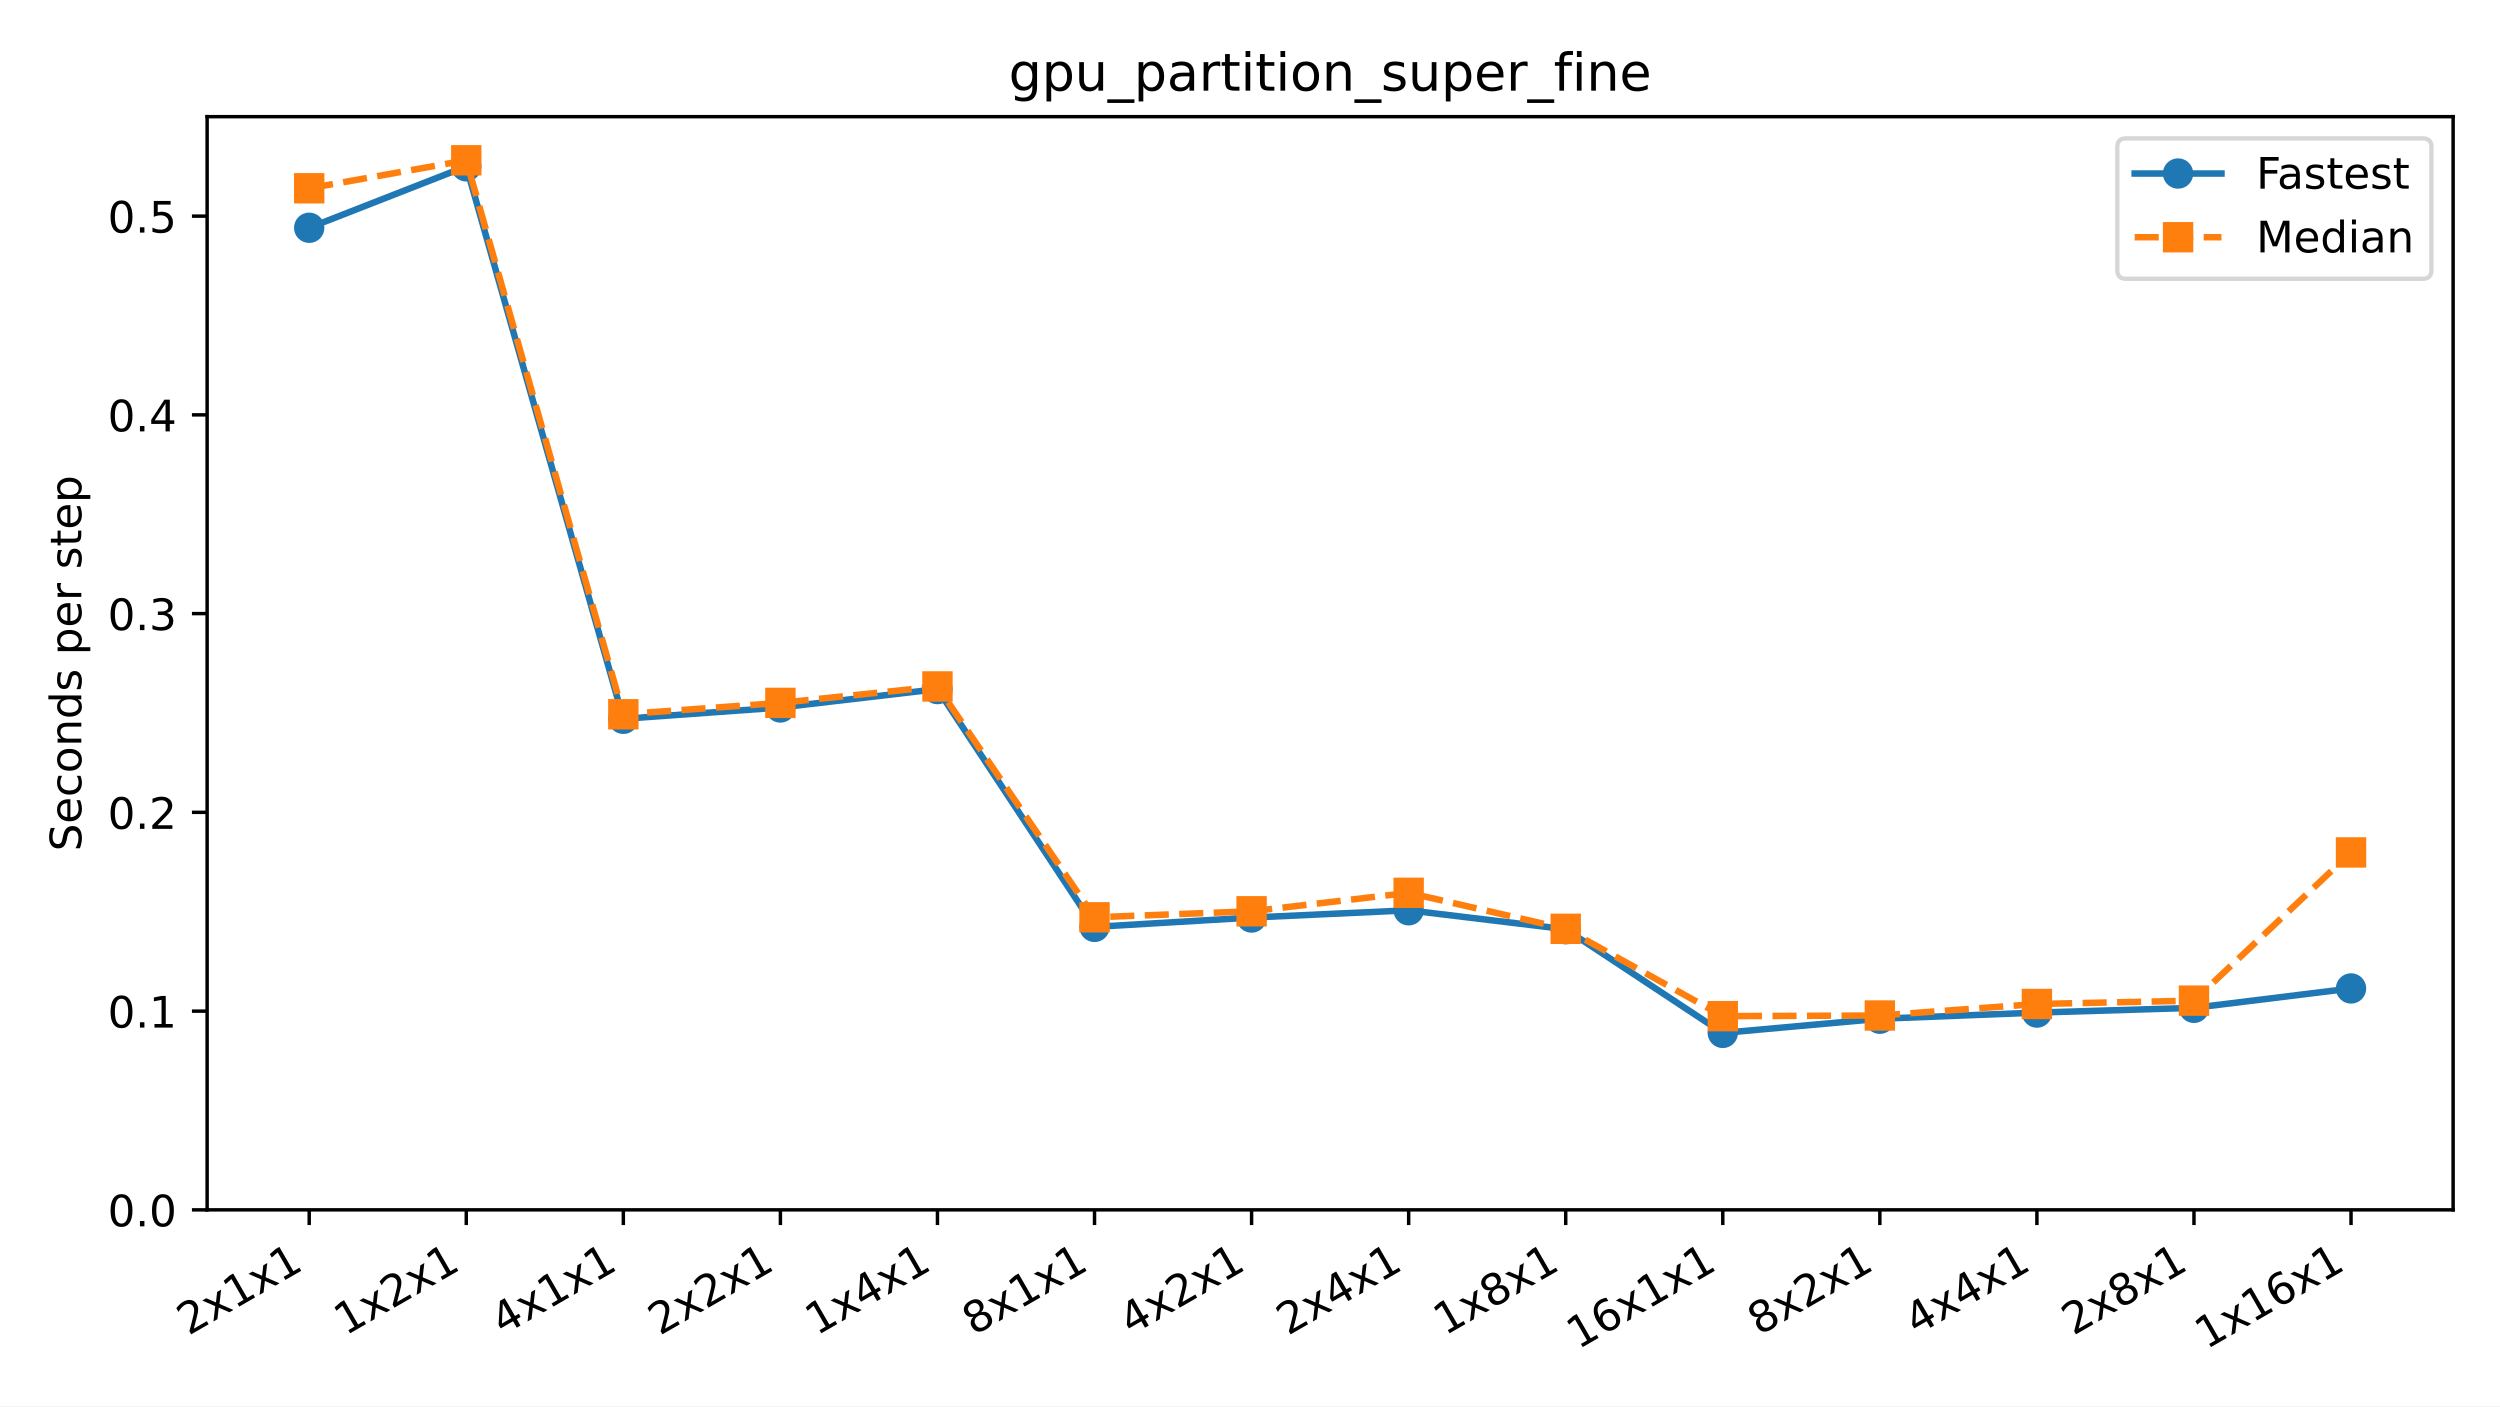
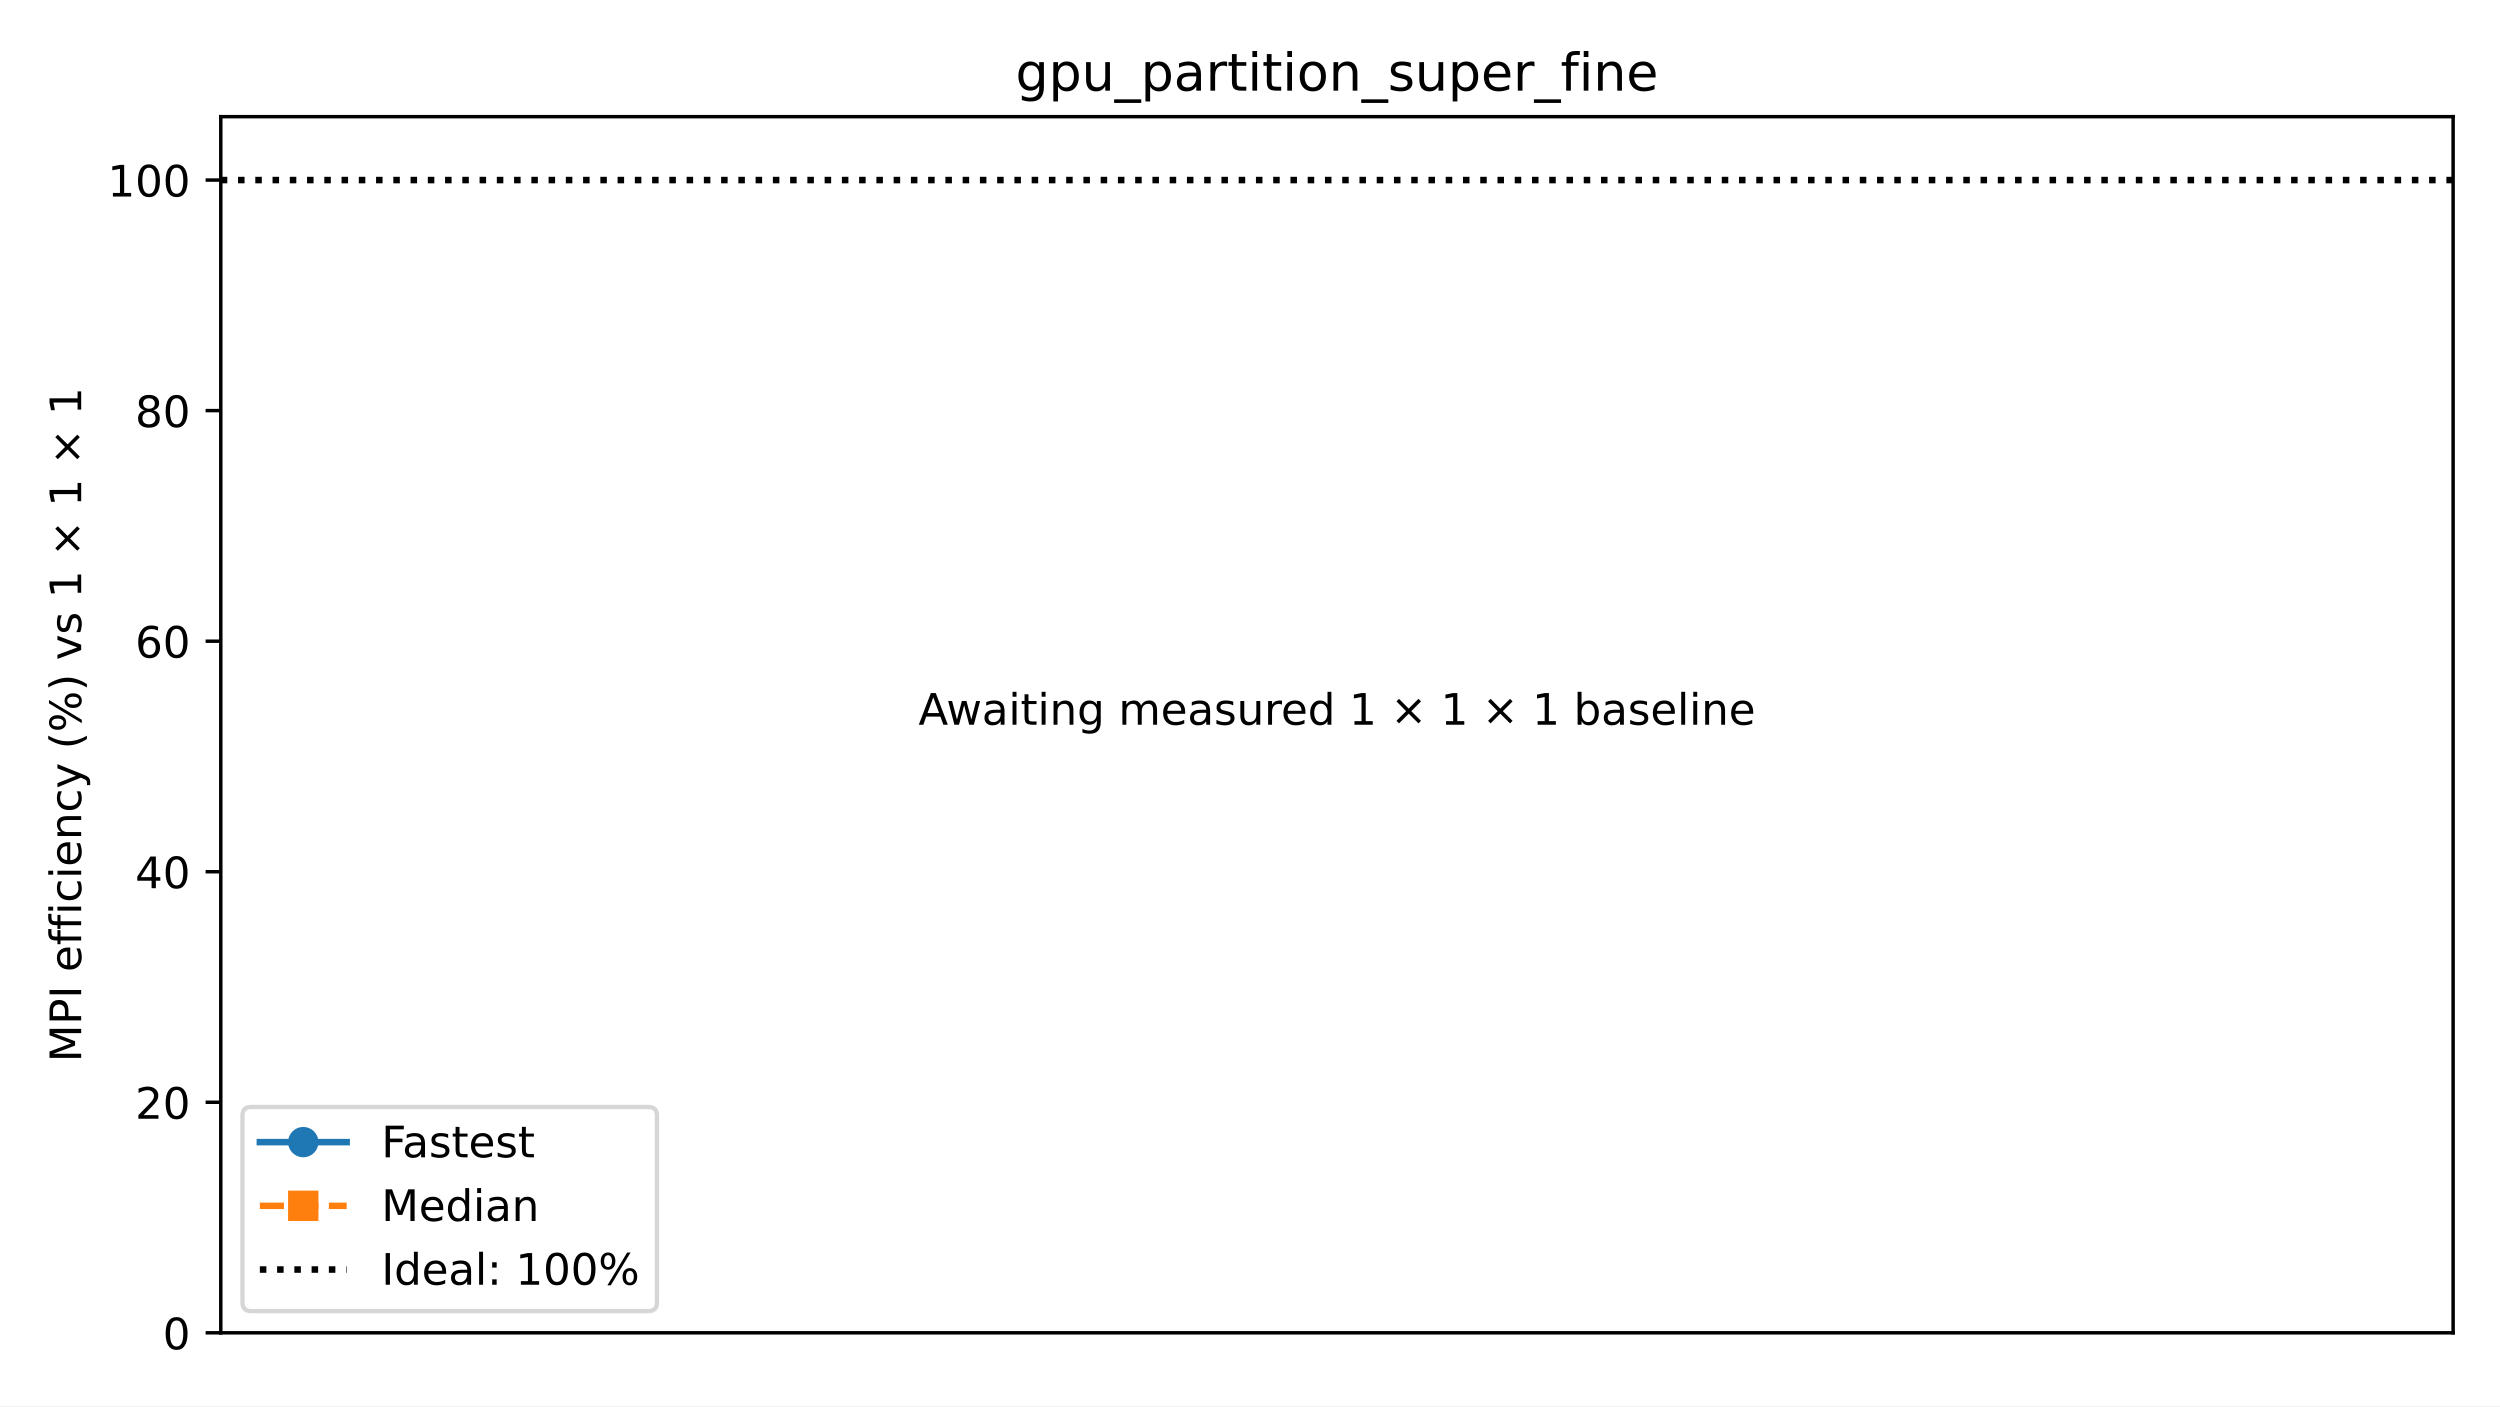
<svg xmlns="http://www.w3.org/2000/svg" xmlns:xlink="http://www.w3.org/1999/xlink" width="576pt" height="324pt" viewBox="0 0 576 324" version="1.1">
  <defs>
    <style type="text/css">*{stroke-linejoin: round; stroke-linecap: butt}</style>
  </defs>
  <g id="figure_1">
    <g id="patch_1">
      <path d="M 0 324 L 576 324 L 576 0 L 0 0 z " style="fill: #ffffff" />
    </g>
    <g id="axes_1">
      <g id="patch_2">
-         <path d="M 47.72 278.75 L 565.2 278.75 L 565.2 26.88 L 47.72 26.88 z " style="fill: #ffffff" />
+         <path d="M 50.87 307.08 L 565.2 307.08 L 565.2 26.88 L 50.87 26.88 z " style="fill: #ffffff" />
      </g>
-       <g id="matplotlib.axis_1">
-         <g id="xtick_1">
-           <g id="line2d_1">
-             <defs>
-               <path id="m915a4b6a7f" d="M 0 0 L 0 3.5 " style="stroke: #000000; stroke-width: 0.8" />
-             </defs>
-             <g>
-               <use xlink:href="#m915a4b6a7f" x="71.242" y="278.75" style="stroke: #000000; stroke-width: 0.8" />
-             </g>
-           </g>
-           <g id="text_1">
-             <text style="font-size: 10px; font-family: 'DejaVu Sans', 'Bitstream Vera Sans', 'Computer Modern Sans Serif', 'Lucida Grande', 'Verdana', 'Geneva', 'Lucid', 'Arial', 'Helvetica', 'Avant Garde', sans-serif" transform="translate(43.42014 307.7934) rotate(-30)">2x1x1</text>
-           </g>
-         </g>
-         <g id="xtick_2">
-           <g id="line2d_2">
-             <g>
-               <use xlink:href="#m915a4b6a7f" x="107.429" y="278.75" style="stroke: #000000; stroke-width: 0.8" />
-             </g>
-           </g>
-           <g id="text_2">
-             <text style="font-size: 10px; font-family: 'DejaVu Sans', 'Bitstream Vera Sans', 'Computer Modern Sans Serif', 'Lucida Grande', 'Verdana', 'Geneva', 'Lucid', 'Arial', 'Helvetica', 'Avant Garde', sans-serif" transform="translate(79.60755 307.7934) rotate(-30)">1x2x1</text>
-           </g>
-         </g>
-         <g id="xtick_3">
-           <g id="line2d_3">
-             <g>
-               <use xlink:href="#m915a4b6a7f" x="143.617" y="278.75" style="stroke: #000000; stroke-width: 0.8" />
-             </g>
-           </g>
-           <g id="text_3">
-             <text style="font-size: 10px; font-family: 'DejaVu Sans', 'Bitstream Vera Sans', 'Computer Modern Sans Serif', 'Lucida Grande', 'Verdana', 'Geneva', 'Lucid', 'Arial', 'Helvetica', 'Avant Garde', sans-serif" transform="translate(115.795 307.7934) rotate(-30)">4x1x1</text>
-           </g>
-         </g>
-         <g id="xtick_4">
-           <g id="line2d_4">
-             <g>
-               <use xlink:href="#m915a4b6a7f" x="179.804" y="278.75" style="stroke: #000000; stroke-width: 0.8" />
-             </g>
-           </g>
-           <g id="text_4">
-             <text style="font-size: 10px; font-family: 'DejaVu Sans', 'Bitstream Vera Sans', 'Computer Modern Sans Serif', 'Lucida Grande', 'Verdana', 'Geneva', 'Lucid', 'Arial', 'Helvetica', 'Avant Garde', sans-serif" transform="translate(151.9824 307.7934) rotate(-30)">2x2x1</text>
-           </g>
-         </g>
-         <g id="xtick_5">
-           <g id="line2d_5">
-             <g>
-               <use xlink:href="#m915a4b6a7f" x="215.991" y="278.75" style="stroke: #000000; stroke-width: 0.8" />
-             </g>
-           </g>
-           <g id="text_5">
-             <text style="font-size: 10px; font-family: 'DejaVu Sans', 'Bitstream Vera Sans', 'Computer Modern Sans Serif', 'Lucida Grande', 'Verdana', 'Geneva', 'Lucid', 'Arial', 'Helvetica', 'Avant Garde', sans-serif" transform="translate(188.1698 307.7934) rotate(-30)">1x4x1</text>
-           </g>
-         </g>
-         <g id="xtick_6">
-           <g id="line2d_6">
-             <g>
-               <use xlink:href="#m915a4b6a7f" x="252.179" y="278.75" style="stroke: #000000; stroke-width: 0.8" />
-             </g>
-           </g>
-           <g id="text_6">
-             <text style="font-size: 10px; font-family: 'DejaVu Sans', 'Bitstream Vera Sans', 'Computer Modern Sans Serif', 'Lucida Grande', 'Verdana', 'Geneva', 'Lucid', 'Arial', 'Helvetica', 'Avant Garde', sans-serif" transform="translate(224.3572 307.7934) rotate(-30)">8x1x1</text>
-           </g>
-         </g>
-         <g id="xtick_7">
-           <g id="line2d_7">
-             <g>
-               <use xlink:href="#m915a4b6a7f" x="288.366" y="278.75" style="stroke: #000000; stroke-width: 0.8" />
-             </g>
-           </g>
-           <g id="text_7">
-             <text style="font-size: 10px; font-family: 'DejaVu Sans', 'Bitstream Vera Sans', 'Computer Modern Sans Serif', 'Lucida Grande', 'Verdana', 'Geneva', 'Lucid', 'Arial', 'Helvetica', 'Avant Garde', sans-serif" transform="translate(260.5446 307.7934) rotate(-30)">4x2x1</text>
-           </g>
-         </g>
-         <g id="xtick_8">
-           <g id="line2d_8">
-             <g>
-               <use xlink:href="#m915a4b6a7f" x="324.554" y="278.75" style="stroke: #000000; stroke-width: 0.8" />
-             </g>
-           </g>
-           <g id="text_8">
-             <text style="font-size: 10px; font-family: 'DejaVu Sans', 'Bitstream Vera Sans', 'Computer Modern Sans Serif', 'Lucida Grande', 'Verdana', 'Geneva', 'Lucid', 'Arial', 'Helvetica', 'Avant Garde', sans-serif" transform="translate(296.732 307.7934) rotate(-30)">2x4x1</text>
-           </g>
-         </g>
-         <g id="xtick_9">
-           <g id="line2d_9">
-             <g>
-               <use xlink:href="#m915a4b6a7f" x="360.741" y="278.75" style="stroke: #000000; stroke-width: 0.8" />
-             </g>
-           </g>
-           <g id="text_9">
-             <text style="font-size: 10px; font-family: 'DejaVu Sans', 'Bitstream Vera Sans', 'Computer Modern Sans Serif', 'Lucida Grande', 'Verdana', 'Geneva', 'Lucid', 'Arial', 'Helvetica', 'Avant Garde', sans-serif" transform="translate(332.9194 307.7934) rotate(-30)">1x8x1</text>
-           </g>
-         </g>
-         <g id="xtick_10">
-           <g id="line2d_10">
-             <g>
-               <use xlink:href="#m915a4b6a7f" x="396.929" y="278.75" style="stroke: #000000; stroke-width: 0.8" />
-             </g>
-           </g>
-           <g id="text_10">
-             <text style="font-size: 10px; font-family: 'DejaVu Sans', 'Bitstream Vera Sans', 'Computer Modern Sans Serif', 'Lucida Grande', 'Verdana', 'Geneva', 'Lucid', 'Arial', 'Helvetica', 'Avant Garde', sans-serif" transform="translate(363.5968 310.9747) rotate(-30)">16x1x1</text>
-           </g>
-         </g>
-         <g id="xtick_11">
-           <g id="line2d_11">
-             <g>
-               <use xlink:href="#m915a4b6a7f" x="433.116" y="278.75" style="stroke: #000000; stroke-width: 0.8" />
-             </g>
-           </g>
-           <g id="text_11">
-             <text style="font-size: 10px; font-family: 'DejaVu Sans', 'Bitstream Vera Sans', 'Computer Modern Sans Serif', 'Lucida Grande', 'Verdana', 'Geneva', 'Lucid', 'Arial', 'Helvetica', 'Avant Garde', sans-serif" transform="translate(405.2943 307.7934) rotate(-30)">8x2x1</text>
-           </g>
-         </g>
-         <g id="xtick_12">
-           <g id="line2d_12">
-             <g>
-               <use xlink:href="#m915a4b6a7f" x="469.303" y="278.75" style="stroke: #000000; stroke-width: 0.8" />
-             </g>
-           </g>
-           <g id="text_12">
-             <text style="font-size: 10px; font-family: 'DejaVu Sans', 'Bitstream Vera Sans', 'Computer Modern Sans Serif', 'Lucida Grande', 'Verdana', 'Geneva', 'Lucid', 'Arial', 'Helvetica', 'Avant Garde', sans-serif" transform="translate(441.4817 307.7934) rotate(-30)">4x4x1</text>
-           </g>
-         </g>
-         <g id="xtick_13">
-           <g id="line2d_13">
-             <g>
-               <use xlink:href="#m915a4b6a7f" x="505.491" y="278.75" style="stroke: #000000; stroke-width: 0.8" />
-             </g>
-           </g>
-           <g id="text_13">
-             <text style="font-size: 10px; font-family: 'DejaVu Sans', 'Bitstream Vera Sans', 'Computer Modern Sans Serif', 'Lucida Grande', 'Verdana', 'Geneva', 'Lucid', 'Arial', 'Helvetica', 'Avant Garde', sans-serif" transform="translate(477.6691 307.7934) rotate(-30)">2x8x1</text>
-           </g>
-         </g>
-         <g id="xtick_14">
-           <g id="line2d_14">
-             <g>
-               <use xlink:href="#m915a4b6a7f" x="541.678" y="278.75" style="stroke: #000000; stroke-width: 0.8" />
-             </g>
-           </g>
-           <g id="text_14">
-             <text style="font-size: 10px; font-family: 'DejaVu Sans', 'Bitstream Vera Sans', 'Computer Modern Sans Serif', 'Lucida Grande', 'Verdana', 'Geneva', 'Lucid', 'Arial', 'Helvetica', 'Avant Garde', sans-serif" transform="translate(508.3464 310.9747) rotate(-30)">1x16x1</text>
-           </g>
-         </g>
-       </g>
+       <g id="matplotlib.axis_1" />
      <g id="matplotlib.axis_2">
        <g id="ytick_1">
-           <g id="line2d_15">
+           <g id="line2d_1">
            <defs>
              <path id="mc665064905" d="M 0 0 L -3.5 0 " style="stroke: #000000; stroke-width: 0.8" />
            </defs>
            <g>
-               <use xlink:href="#mc665064905" x="47.72" y="278.75" style="stroke: #000000; stroke-width: 0.8" />
+               <use xlink:href="#mc665064905" x="50.87" y="307.08" style="stroke: #000000; stroke-width: 0.8" />
            </g>
          </g>
-           <g id="text_15">
-             <text style="font-size: 10px; font-family: 'DejaVu Sans', 'Bitstream Vera Sans', 'Computer Modern Sans Serif', 'Lucida Grande', 'Verdana', 'Geneva', 'Lucid', 'Arial', 'Helvetica', 'Avant Garde', sans-serif; text-anchor: end" x="40.72" y="282.55" transform="rotate(-0 40.72 282.5497)">0.0</text>
+           <g id="text_1">
+             <text style="font-size: 10px; font-family: 'DejaVu Sans', 'Bitstream Vera Sans', 'Computer Modern Sans Serif', 'Lucida Grande', 'Verdana', 'Geneva', 'Lucid', 'Arial', 'Helvetica', 'Avant Garde', sans-serif; text-anchor: end" x="43.87" y="310.879" transform="rotate(-0 43.87 310.8792)">0</text>
          </g>
        </g>
        <g id="ytick_2">
-           <g id="line2d_16">
+           <g id="line2d_2">
            <g>
-               <use xlink:href="#mc665064905" x="47.72" y="232.959" style="stroke: #000000; stroke-width: 0.8" />
+               <use xlink:href="#mc665064905" x="50.87" y="253.962" style="stroke: #000000; stroke-width: 0.8" />
            </g>
          </g>
-           <g id="text_16">
-             <text style="font-size: 10px; font-family: 'DejaVu Sans', 'Bitstream Vera Sans', 'Computer Modern Sans Serif', 'Lucida Grande', 'Verdana', 'Geneva', 'Lucid', 'Arial', 'Helvetica', 'Avant Garde', sans-serif; text-anchor: end" x="40.72" y="236.759" transform="rotate(-0 40.72 236.7586)">0.1</text>
+           <g id="text_2">
+             <text style="font-size: 10px; font-family: 'DejaVu Sans', 'Bitstream Vera Sans', 'Computer Modern Sans Serif', 'Lucida Grande', 'Verdana', 'Geneva', 'Lucid', 'Arial', 'Helvetica', 'Avant Garde', sans-serif; text-anchor: end" x="43.87" y="257.761" transform="rotate(-0 43.87 257.7607)">20</text>
          </g>
        </g>
        <g id="ytick_3">
-           <g id="line2d_17">
+           <g id="line2d_3">
            <g>
-               <use xlink:href="#mc665064905" x="47.72" y="187.168" style="stroke: #000000; stroke-width: 0.8" />
+               <use xlink:href="#mc665064905" x="50.87" y="200.843" style="stroke: #000000; stroke-width: 0.8" />
            </g>
          </g>
-           <g id="text_17">
-             <text style="font-size: 10px; font-family: 'DejaVu Sans', 'Bitstream Vera Sans', 'Computer Modern Sans Serif', 'Lucida Grande', 'Verdana', 'Geneva', 'Lucid', 'Arial', 'Helvetica', 'Avant Garde', sans-serif; text-anchor: end" x="40.72" y="190.968" transform="rotate(-0 40.72 190.9676)">0.2</text>
+           <g id="text_3">
+             <text style="font-size: 10px; font-family: 'DejaVu Sans', 'Bitstream Vera Sans', 'Computer Modern Sans Serif', 'Lucida Grande', 'Verdana', 'Geneva', 'Lucid', 'Arial', 'Helvetica', 'Avant Garde', sans-serif; text-anchor: end" x="43.87" y="204.642" transform="rotate(-0 43.87 204.6423)">40</text>
          </g>
        </g>
        <g id="ytick_4">
-           <g id="line2d_18">
+           <g id="line2d_4">
            <g>
-               <use xlink:href="#mc665064905" x="47.72" y="141.377" style="stroke: #000000; stroke-width: 0.8" />
+               <use xlink:href="#mc665064905" x="50.87" y="147.725" style="stroke: #000000; stroke-width: 0.8" />
            </g>
          </g>
-           <g id="text_18">
-             <text style="font-size: 10px; font-family: 'DejaVu Sans', 'Bitstream Vera Sans', 'Computer Modern Sans Serif', 'Lucida Grande', 'Verdana', 'Geneva', 'Lucid', 'Arial', 'Helvetica', 'Avant Garde', sans-serif; text-anchor: end" x="40.72" y="145.177" transform="rotate(-0 40.72 145.1766)">0.3</text>
+           <g id="text_4">
+             <text style="font-size: 10px; font-family: 'DejaVu Sans', 'Bitstream Vera Sans', 'Computer Modern Sans Serif', 'Lucida Grande', 'Verdana', 'Geneva', 'Lucid', 'Arial', 'Helvetica', 'Avant Garde', sans-serif; text-anchor: end" x="43.87" y="151.524" transform="rotate(-0 43.87 151.5238)">60</text>
          </g>
        </g>
        <g id="ytick_5">
-           <g id="line2d_19">
+           <g id="line2d_5">
            <g>
-               <use xlink:href="#mc665064905" x="47.72" y="95.586" style="stroke: #000000; stroke-width: 0.8" />
+               <use xlink:href="#mc665064905" x="50.87" y="94.606" style="stroke: #000000; stroke-width: 0.8" />
            </g>
          </g>
-           <g id="text_19">
-             <text style="font-size: 10px; font-family: 'DejaVu Sans', 'Bitstream Vera Sans', 'Computer Modern Sans Serif', 'Lucida Grande', 'Verdana', 'Geneva', 'Lucid', 'Arial', 'Helvetica', 'Avant Garde', sans-serif; text-anchor: end" x="40.72" y="99.386" transform="rotate(-0 40.72 99.38553)">0.4</text>
+           <g id="text_5">
+             <text style="font-size: 10px; font-family: 'DejaVu Sans', 'Bitstream Vera Sans', 'Computer Modern Sans Serif', 'Lucida Grande', 'Verdana', 'Geneva', 'Lucid', 'Arial', 'Helvetica', 'Avant Garde', sans-serif; text-anchor: end" x="43.87" y="98.405" transform="rotate(-0 43.87 98.40529)">80</text>
          </g>
        </g>
        <g id="ytick_6">
-           <g id="line2d_20">
+           <g id="line2d_6">
            <g>
-               <use xlink:href="#mc665064905" x="47.72" y="49.795" style="stroke: #000000; stroke-width: 0.8" />
+               <use xlink:href="#mc665064905" x="50.87" y="41.488" style="stroke: #000000; stroke-width: 0.8" />
            </g>
          </g>
-           <g id="text_20">
-             <text style="font-size: 10px; font-family: 'DejaVu Sans', 'Bitstream Vera Sans', 'Computer Modern Sans Serif', 'Lucida Grande', 'Verdana', 'Geneva', 'Lucid', 'Arial', 'Helvetica', 'Avant Garde', sans-serif; text-anchor: end" x="40.72" y="53.594" transform="rotate(-0 40.72 53.59449)">0.5</text>
+           <g id="text_6">
+             <text style="font-size: 10px; font-family: 'DejaVu Sans', 'Bitstream Vera Sans', 'Computer Modern Sans Serif', 'Lucida Grande', 'Verdana', 'Geneva', 'Lucid', 'Arial', 'Helvetica', 'Avant Garde', sans-serif; text-anchor: end" x="43.87" y="45.287" transform="rotate(-0 43.87 45.2868)">100</text>
          </g>
        </g>
-         <g id="text_21">
-           <text style="font-size: 10px; font-family: 'DejaVu Sans', 'Bitstream Vera Sans', 'Computer Modern Sans Serif', 'Lucida Grande', 'Verdana', 'Geneva', 'Lucid', 'Arial', 'Helvetica', 'Avant Garde', sans-serif; text-anchor: middle" x="18.737" y="152.815" transform="rotate(-90 18.73719 152.8152)">Seconds per step</text>
+         <g id="text_7">
+           <text style="font-size: 10px; font-family: 'DejaVu Sans', 'Bitstream Vera Sans', 'Computer Modern Sans Serif', 'Lucida Grande', 'Verdana', 'Geneva', 'Lucid', 'Arial', 'Helvetica', 'Avant Garde', sans-serif; text-anchor: middle" x="18.703" y="166.98" transform="rotate(-90 18.70281 166.98)">MPI efficiency (%) vs 1 × 1 × 1</text>
        </g>
      </g>
-       <g id="line2d_21">
-         <path d="M 71.242 52.479 L 107.429 38.328 L 143.617 165.614 L 179.804 163.003 L 215.991 158.765 L 252.179 213.556 L 288.366 211.401 L 324.554 209.732 L 360.741 214.094 L 396.929 237.981 L 433.116 234.717 L 469.303 233.3 L 505.491 232.207 L 541.678 227.739 " clip-path="url(#p97ec020c4a)" style="fill: none; stroke: #1f77b4; stroke-width: 1.5; stroke-linecap: square" />
-         <defs>
-           <path id="mfb15104b4f" d="M 0 3 C 0.796 3 1.559 2.684 2.121 2.121 C 2.684 1.559 3 0.796 3 0 C 3 -0.796 2.684 -1.559 2.121 -2.121 C 1.559 -2.684 0.796 -3 0 -3 C -0.796 -3 -1.559 -2.684 -2.121 -2.121 C -2.684 -1.559 -3 -0.796 -3 0 C -3 0.796 -2.684 1.559 -2.121 2.121 C -1.559 2.684 -0.796 3 0 3 z " style="stroke: #1f77b4" />
-         </defs>
-         <g clip-path="url(#p97ec020c4a)">
-           <use xlink:href="#mfb15104b4f" x="71.242" y="52.479" style="fill: #1f77b4; stroke: #1f77b4" />
-           <use xlink:href="#mfb15104b4f" x="107.429" y="38.328" style="fill: #1f77b4; stroke: #1f77b4" />
-           <use xlink:href="#mfb15104b4f" x="143.617" y="165.614" style="fill: #1f77b4; stroke: #1f77b4" />
-           <use xlink:href="#mfb15104b4f" x="179.804" y="163.003" style="fill: #1f77b4; stroke: #1f77b4" />
-           <use xlink:href="#mfb15104b4f" x="215.991" y="158.765" style="fill: #1f77b4; stroke: #1f77b4" />
-           <use xlink:href="#mfb15104b4f" x="252.179" y="213.556" style="fill: #1f77b4; stroke: #1f77b4" />
-           <use xlink:href="#mfb15104b4f" x="288.366" y="211.401" style="fill: #1f77b4; stroke: #1f77b4" />
-           <use xlink:href="#mfb15104b4f" x="324.554" y="209.732" style="fill: #1f77b4; stroke: #1f77b4" />
-           <use xlink:href="#mfb15104b4f" x="360.741" y="214.094" style="fill: #1f77b4; stroke: #1f77b4" />
-           <use xlink:href="#mfb15104b4f" x="396.929" y="237.981" style="fill: #1f77b4; stroke: #1f77b4" />
-           <use xlink:href="#mfb15104b4f" x="433.116" y="234.717" style="fill: #1f77b4; stroke: #1f77b4" />
-           <use xlink:href="#mfb15104b4f" x="469.303" y="233.3" style="fill: #1f77b4; stroke: #1f77b4" />
-           <use xlink:href="#mfb15104b4f" x="505.491" y="232.207" style="fill: #1f77b4; stroke: #1f77b4" />
-           <use xlink:href="#mfb15104b4f" x="541.678" y="227.739" style="fill: #1f77b4; stroke: #1f77b4" />
-         </g>
-       </g>
-       <g id="line2d_22">
-         <path d="M 71.242 43.379 L 107.429 36.932 L 143.617 164.566 L 179.804 161.944 L 215.991 158.159 L 252.179 211.348 L 288.366 209.959 L 324.554 205.709 L 360.741 213.996 L 396.929 234.121 L 433.116 233.972 L 469.303 231.321 L 505.491 230.548 L 541.678 196.401 " clip-path="url(#p97ec020c4a)" style="fill: none; stroke-dasharray: 5.55,2.4; stroke-dashoffset: 0; stroke: #ff7f0e; stroke-width: 1.5" />
-         <defs>
-           <path id="m5a906554f0" d="M -3 3 L 3 3 L 3 -3 L -3 -3 z " style="stroke: #ff7f0e; stroke-linejoin: miter" />
-         </defs>
-         <g clip-path="url(#p97ec020c4a)">
-           <use xlink:href="#m5a906554f0" x="71.242" y="43.379" style="fill: #ff7f0e; stroke: #ff7f0e; stroke-linejoin: miter" />
-           <use xlink:href="#m5a906554f0" x="107.429" y="36.932" style="fill: #ff7f0e; stroke: #ff7f0e; stroke-linejoin: miter" />
-           <use xlink:href="#m5a906554f0" x="143.617" y="164.566" style="fill: #ff7f0e; stroke: #ff7f0e; stroke-linejoin: miter" />
-           <use xlink:href="#m5a906554f0" x="179.804" y="161.944" style="fill: #ff7f0e; stroke: #ff7f0e; stroke-linejoin: miter" />
-           <use xlink:href="#m5a906554f0" x="215.991" y="158.159" style="fill: #ff7f0e; stroke: #ff7f0e; stroke-linejoin: miter" />
-           <use xlink:href="#m5a906554f0" x="252.179" y="211.348" style="fill: #ff7f0e; stroke: #ff7f0e; stroke-linejoin: miter" />
-           <use xlink:href="#m5a906554f0" x="288.366" y="209.959" style="fill: #ff7f0e; stroke: #ff7f0e; stroke-linejoin: miter" />
-           <use xlink:href="#m5a906554f0" x="324.554" y="205.709" style="fill: #ff7f0e; stroke: #ff7f0e; stroke-linejoin: miter" />
-           <use xlink:href="#m5a906554f0" x="360.741" y="213.996" style="fill: #ff7f0e; stroke: #ff7f0e; stroke-linejoin: miter" />
-           <use xlink:href="#m5a906554f0" x="396.929" y="234.121" style="fill: #ff7f0e; stroke: #ff7f0e; stroke-linejoin: miter" />
-           <use xlink:href="#m5a906554f0" x="433.116" y="233.972" style="fill: #ff7f0e; stroke: #ff7f0e; stroke-linejoin: miter" />
-           <use xlink:href="#m5a906554f0" x="469.303" y="231.321" style="fill: #ff7f0e; stroke: #ff7f0e; stroke-linejoin: miter" />
-           <use xlink:href="#m5a906554f0" x="505.491" y="230.548" style="fill: #ff7f0e; stroke: #ff7f0e; stroke-linejoin: miter" />
-           <use xlink:href="#m5a906554f0" x="541.678" y="196.401" style="fill: #ff7f0e; stroke: #ff7f0e; stroke-linejoin: miter" />
-         </g>
+       <g id="line2d_7" />
+       <g id="line2d_8" />
+       <g id="line2d_9">
+         <path d="M 50.87 41.488 L 565.2 41.488 " clip-path="url(#pd7279e2068)" style="fill: none; stroke-dasharray: 1.5,2.475; stroke-dashoffset: 0; stroke: #000000; stroke-width: 1.5" />
      </g>
      <g id="patch_3">
-         <path d="M 47.72 278.75 L 47.72 26.88 " style="fill: none; stroke: #000000; stroke-width: 0.8; stroke-linejoin: miter; stroke-linecap: square" />
+         <path d="M 50.87 307.08 L 50.87 26.88 " style="fill: none; stroke: #000000; stroke-width: 0.8; stroke-linejoin: miter; stroke-linecap: square" />
      </g>
      <g id="patch_4">
-         <path d="M 565.2 278.75 L 565.2 26.88 " style="fill: none; stroke: #000000; stroke-width: 0.8; stroke-linejoin: miter; stroke-linecap: square" />
+         <path d="M 565.2 307.08 L 565.2 26.88 " style="fill: none; stroke: #000000; stroke-width: 0.8; stroke-linejoin: miter; stroke-linecap: square" />
      </g>
      <g id="patch_5">
-         <path d="M 47.72 278.75 L 565.2 278.75 " style="fill: none; stroke: #000000; stroke-width: 0.8; stroke-linejoin: miter; stroke-linecap: square" />
+         <path d="M 50.87 307.08 L 565.2 307.08 " style="fill: none; stroke: #000000; stroke-width: 0.8; stroke-linejoin: miter; stroke-linecap: square" />
      </g>
      <g id="patch_6">
-         <path d="M 47.72 26.88 L 565.2 26.88 " style="fill: none; stroke: #000000; stroke-width: 0.8; stroke-linejoin: miter; stroke-linecap: square" />
+         <path d="M 50.87 26.88 L 565.2 26.88 " style="fill: none; stroke: #000000; stroke-width: 0.8; stroke-linejoin: miter; stroke-linecap: square" />
      </g>
-       <g id="text_22">
-         <text style="font-size: 12px; font-family: 'DejaVu Sans', 'Bitstream Vera Sans', 'Computer Modern Sans Serif', 'Lucida Grande', 'Verdana', 'Geneva', 'Lucid', 'Arial', 'Helvetica', 'Avant Garde', sans-serif; text-anchor: middle" x="306.46" y="20.88" transform="rotate(-0 306.46 20.88)">gpu_partition_super_fine</text>
+       <g id="text_8">
+         <text style="font-size: 10px; font-family: 'DejaVu Sans', 'Bitstream Vera Sans', 'Computer Modern Sans Serif', 'Lucida Grande', 'Verdana', 'Geneva', 'Lucid', 'Arial', 'Helvetica', 'Avant Garde', sans-serif; text-anchor: middle" x="308.035" y="166.98" transform="rotate(-0 308.035 166.98)">Awaiting measured 1 × 1 × 1 baseline</text>
+       </g>
+       <g id="text_9">
+         <text style="font-size: 12px; font-family: 'DejaVu Sans', 'Bitstream Vera Sans', 'Computer Modern Sans Serif', 'Lucida Grande', 'Verdana', 'Geneva', 'Lucid', 'Arial', 'Helvetica', 'Avant Garde', sans-serif; text-anchor: middle" x="308.035" y="20.88" transform="rotate(-0 308.035 20.88)">gpu_partition_super_fine</text>
      </g>
      <g id="legend_1">
        <g id="patch_7">
-           <path d="M 489.827 64.236 L 558.2 64.236 Q 560.2 64.236 560.2 62.236 L 560.2 33.88 Q 560.2 31.88 558.2 31.88 L 489.827 31.88 Q 487.827 31.88 487.827 33.88 L 487.827 62.236 Q 487.827 64.236 489.827 64.236 z " style="fill: #ffffff; opacity: 0.8; stroke: #cccccc; stroke-linejoin: miter" />
+           <path d="M 57.87 302.08 L 149.364 302.08 Q 151.364 302.08 151.364 300.08 L 151.364 257.046 Q 151.364 255.046 149.364 255.046 L 57.87 255.046 Q 55.87 255.046 55.87 257.046 L 55.87 300.08 Q 55.87 302.08 57.87 302.08 z " style="fill: #ffffff; opacity: 0.8; stroke: #cccccc; stroke-linejoin: miter" />
        </g>
-         <g id="line2d_23">
-           <path d="M 491.827 39.978 L 501.827 39.978 L 511.827 39.978 " style="fill: none; stroke: #1f77b4; stroke-width: 1.5; stroke-linecap: square" />
+         <g id="line2d_10">
+           <path d="M 59.87 263.144 L 69.87 263.144 L 79.87 263.144 " style="fill: none; stroke: #1f77b4; stroke-width: 1.5; stroke-linecap: square" />
+           <defs>
+             <path id="mfb15104b4f" d="M 0 3 C 0.796 3 1.559 2.684 2.121 2.121 C 2.684 1.559 3 0.796 3 0 C 3 -0.796 2.684 -1.559 2.121 -2.121 C 1.559 -2.684 0.796 -3 0 -3 C -0.796 -3 -1.559 -2.684 -2.121 -2.121 C -2.684 -1.559 -3 -0.796 -3 0 C -3 0.796 -2.684 1.559 -2.121 2.121 C -1.559 2.684 -0.796 3 0 3 z " style="stroke: #1f77b4" />
+           </defs>
          <g>
-             <use xlink:href="#mfb15104b4f" x="501.827" y="39.978" style="fill: #1f77b4; stroke: #1f77b4" />
+             <use xlink:href="#mfb15104b4f" x="69.87" y="263.144" style="fill: #1f77b4; stroke: #1f77b4" />
          </g>
        </g>
-         <g id="text_23">
-           <text style="font-size: 10px; font-family: 'DejaVu Sans', 'Bitstream Vera Sans', 'Computer Modern Sans Serif', 'Lucida Grande', 'Verdana', 'Geneva', 'Lucid', 'Arial', 'Helvetica', 'Avant Garde', sans-serif; text-anchor: start" x="519.827" y="43.478" transform="rotate(-0 519.8266 43.47844)">Fastest</text>
+         <g id="text_10">
+           <text style="font-size: 10px; font-family: 'DejaVu Sans', 'Bitstream Vera Sans', 'Computer Modern Sans Serif', 'Lucida Grande', 'Verdana', 'Geneva', 'Lucid', 'Arial', 'Helvetica', 'Avant Garde', sans-serif; text-anchor: start" x="87.87" y="266.644" transform="rotate(-0 87.87 266.6441)">Fastest</text>
        </g>
-         <g id="line2d_24">
-           <path d="M 491.827 54.657 L 501.827 54.657 L 511.827 54.657 " style="fill: none; stroke-dasharray: 5.55,2.4; stroke-dashoffset: 0; stroke: #ff7f0e; stroke-width: 1.5" />
+         <g id="line2d_11">
+           <path d="M 59.87 277.822 L 69.87 277.822 L 79.87 277.822 " style="fill: none; stroke-dasharray: 5.55,2.4; stroke-dashoffset: 0; stroke: #ff7f0e; stroke-width: 1.5" />
+           <defs>
+             <path id="m5a906554f0" d="M -3 3 L 3 3 L 3 -3 L -3 -3 z " style="stroke: #ff7f0e; stroke-linejoin: miter" />
+           </defs>
          <g>
-             <use xlink:href="#m5a906554f0" x="501.827" y="54.657" style="fill: #ff7f0e; stroke: #ff7f0e; stroke-linejoin: miter" />
+             <use xlink:href="#m5a906554f0" x="69.87" y="277.822" style="fill: #ff7f0e; stroke: #ff7f0e; stroke-linejoin: miter" />
          </g>
        </g>
-         <g id="text_24">
-           <text style="font-size: 10px; font-family: 'DejaVu Sans', 'Bitstream Vera Sans', 'Computer Modern Sans Serif', 'Lucida Grande', 'Verdana', 'Geneva', 'Lucid', 'Arial', 'Helvetica', 'Avant Garde', sans-serif; text-anchor: start" x="519.827" y="58.157" transform="rotate(-0 519.8266 58.15656)">Median</text>
+         <g id="text_11">
+           <text style="font-size: 10px; font-family: 'DejaVu Sans', 'Bitstream Vera Sans', 'Computer Modern Sans Serif', 'Lucida Grande', 'Verdana', 'Geneva', 'Lucid', 'Arial', 'Helvetica', 'Avant Garde', sans-serif; text-anchor: start" x="87.87" y="281.322" transform="rotate(-0 87.87 281.3222)">Median</text>
+         </g>
+         <g id="line2d_12">
+           <path d="M 59.87 292.5 L 69.87 292.5 L 79.87 292.5 " style="fill: none; stroke-dasharray: 1.5,2.475; stroke-dashoffset: 0; stroke: #000000; stroke-width: 1.5" />
+         </g>
+         <g id="text_12">
+           <text style="font-size: 10px; font-family: 'DejaVu Sans', 'Bitstream Vera Sans', 'Computer Modern Sans Serif', 'Lucida Grande', 'Verdana', 'Geneva', 'Lucid', 'Arial', 'Helvetica', 'Avant Garde', sans-serif; text-anchor: start" x="87.87" y="296" transform="rotate(-0 87.87 296.0003)">Ideal: 100%</text>
        </g>
      </g>
    </g>
  </g>
  <defs>
-     <clipPath id="p97ec020c4a">
-       <rect x="47.72" y="26.88" width="517.48" height="251.87" />
+     <clipPath id="pd7279e2068">
+       <rect x="50.87" y="26.88" width="514.33" height="280.2" />
    </clipPath>
  </defs>
</svg>
